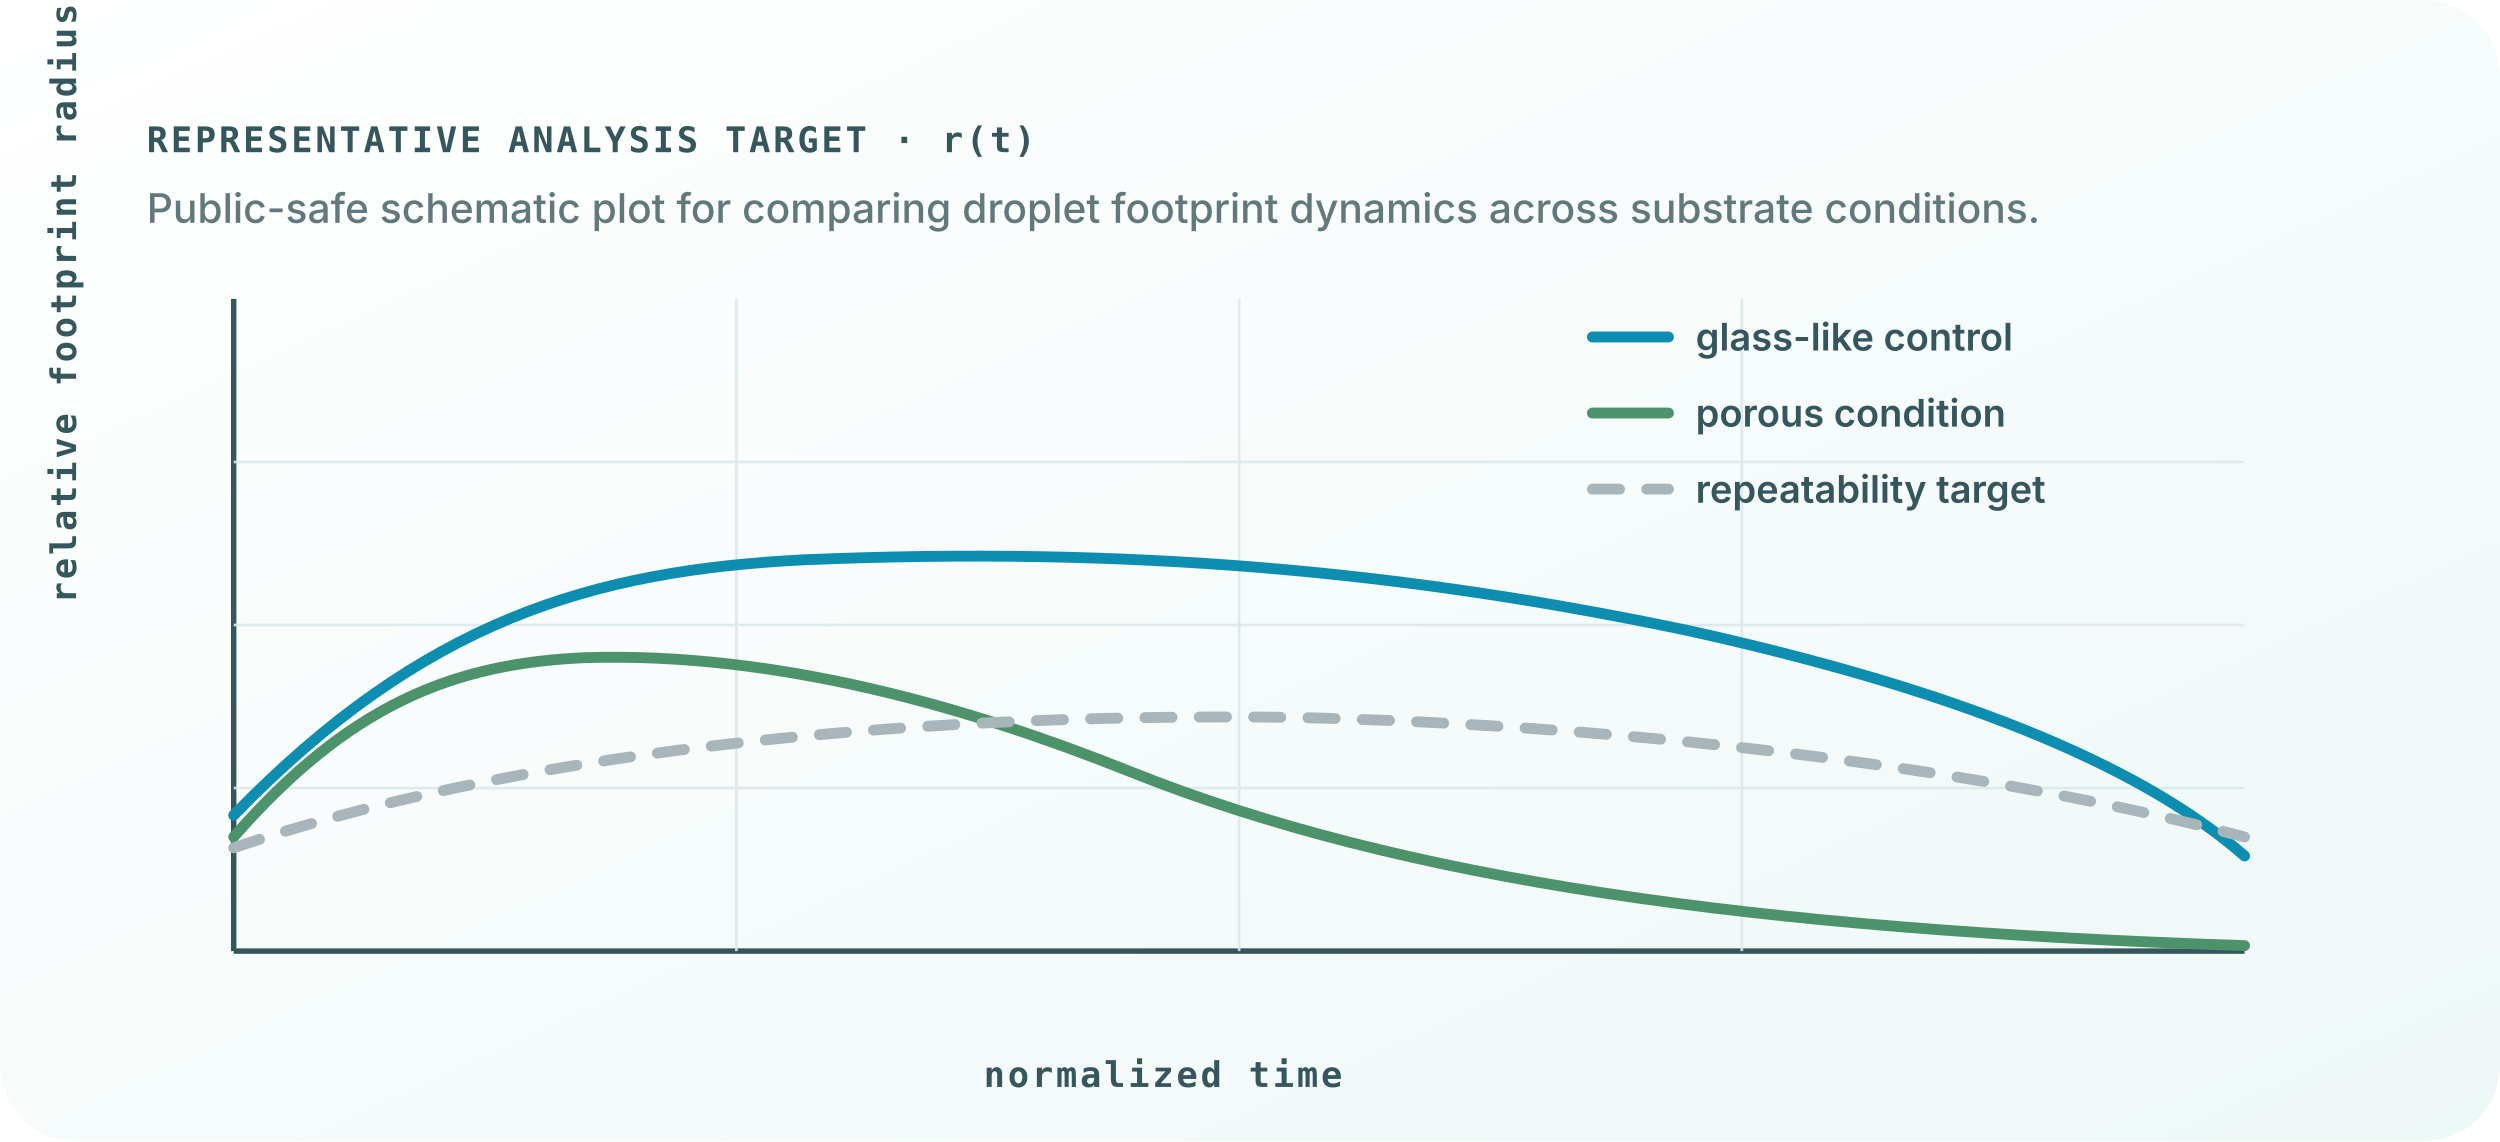
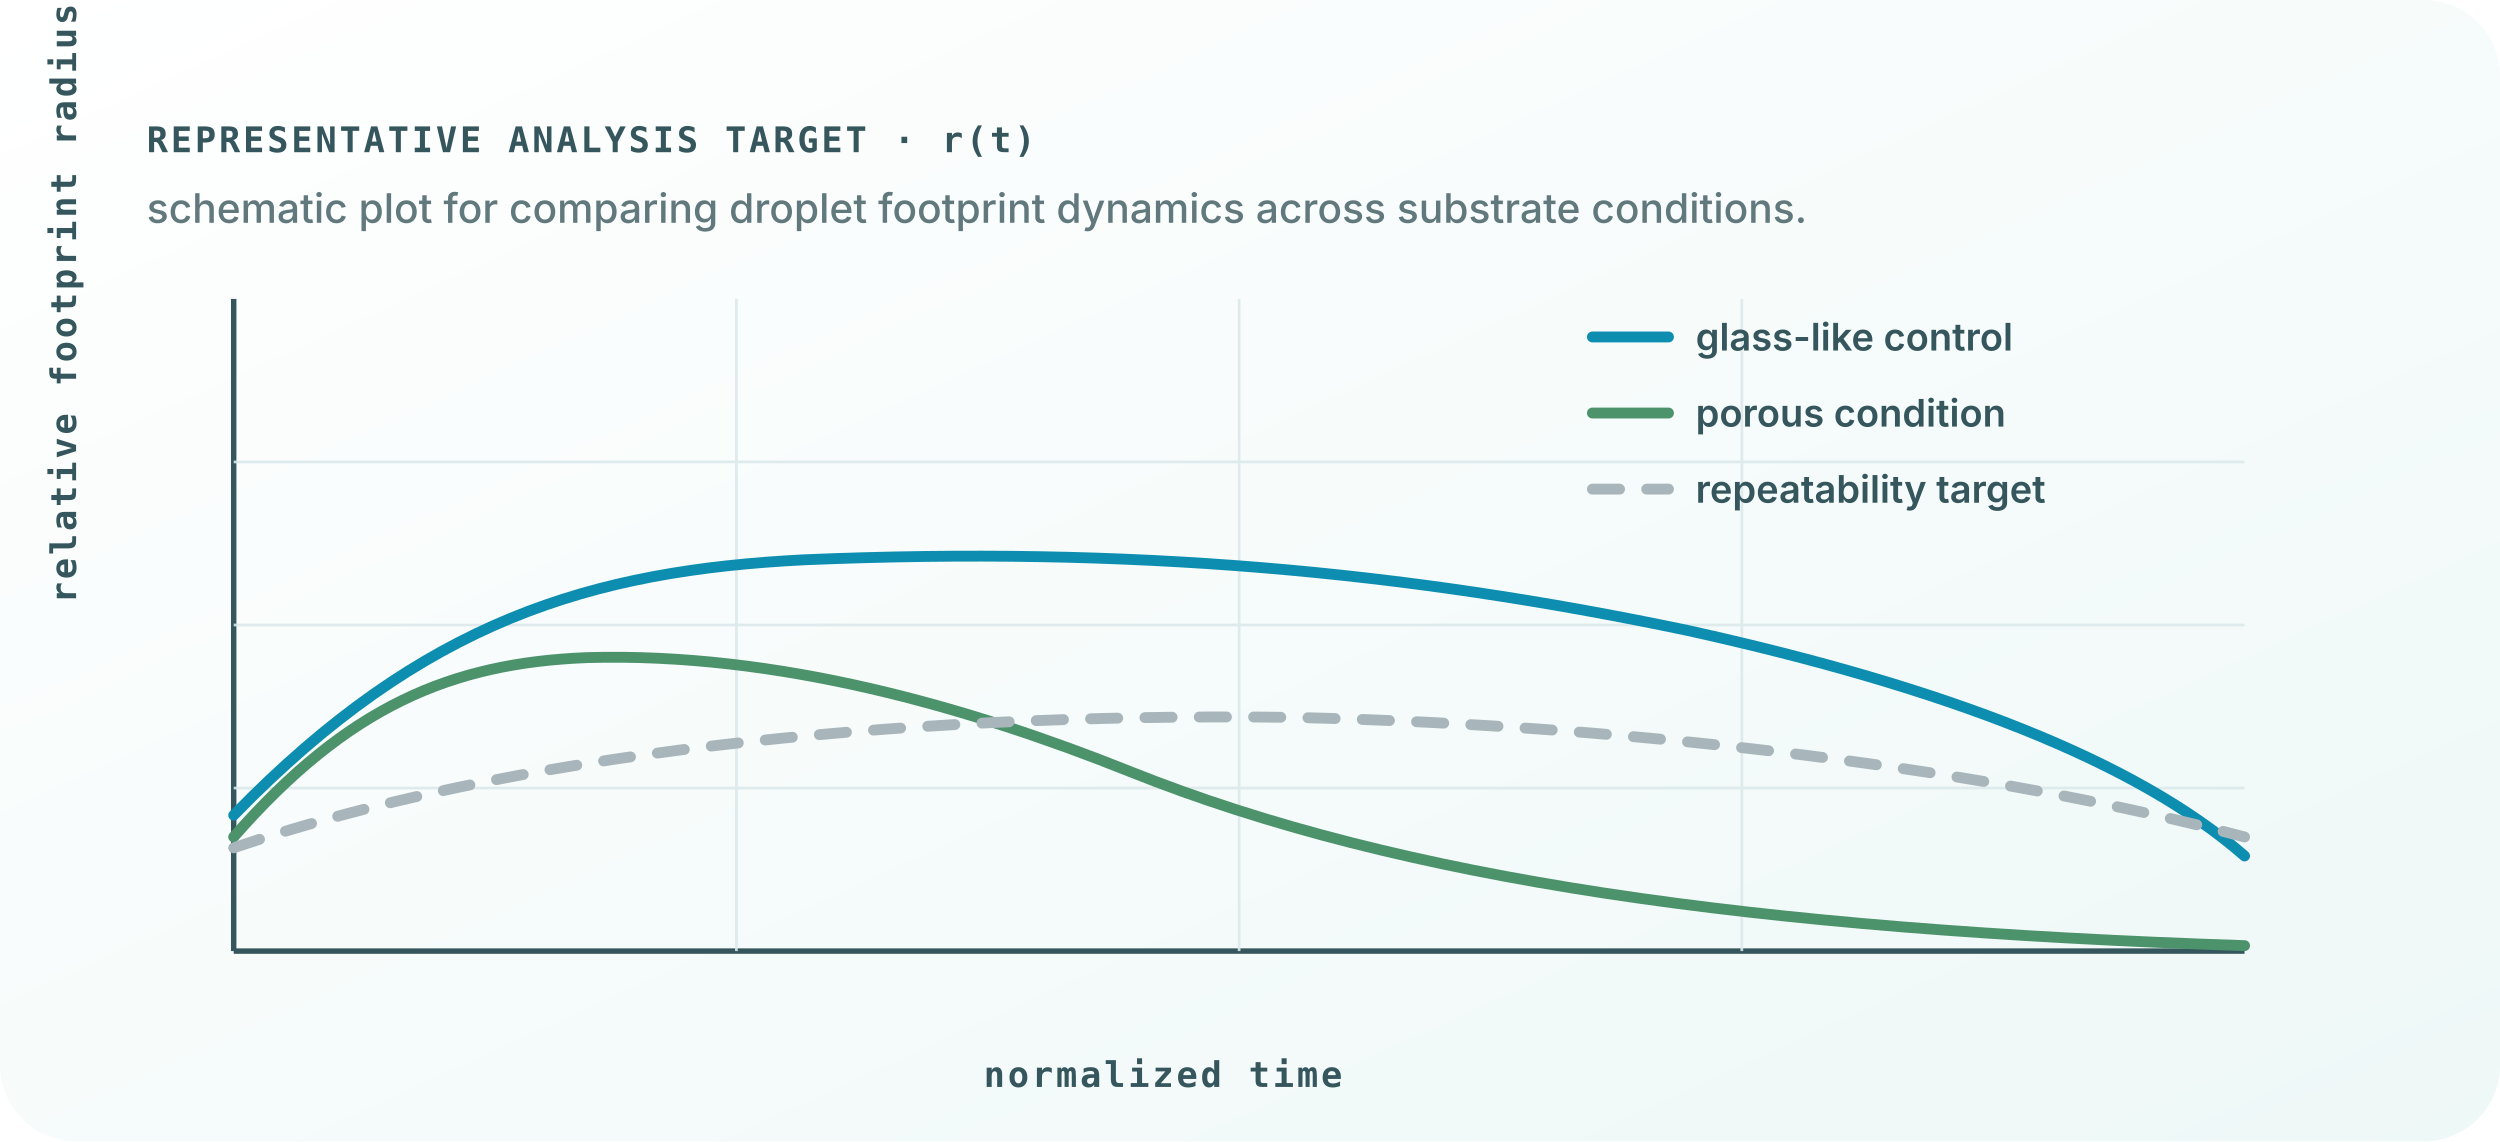
<svg xmlns="http://www.w3.org/2000/svg" viewBox="0 0 920 420" role="img" aria-labelledby="title desc">
  <defs>
    <linearGradient id="bg" x1="0" x2="1" y1="0" y2="1">
      <stop offset="0" stop-color="#ffffff" />
      <stop offset="1" stop-color="#eef8f7" />
    </linearGradient>
    <style>
-       .axis{stroke:#35565c;stroke-width:2}.grid{stroke:#dbe8ea;stroke-width:1}.label{font:700 13px ui-monospace,SFMono-Regular,Menlo,monospace;letter-spacing:.08em;fill:#35565c}.body{font:500 15px Inter,Arial,sans-serif;fill:#61787c}.series1{fill:none;stroke:#0d8eb1;stroke-width:4;stroke-linecap:round}.series2{fill:none;stroke:#4c936c;stroke-width:4;stroke-linecap:round}.series3{fill:none;stroke:#a8b5bb;stroke-width:4;stroke-linecap:round;stroke-dasharray:10 10}.legend{font:600 14px Inter,Arial,sans-serif;fill:#35565c}
-     </style>
+  .axis{stroke:#35565c;stroke-width:2}.grid{stroke:#dbe8ea;stroke-width:1}.label{font:700 13px ui-monospace,SFMono-Regular,Menlo,monospace;letter-spacing:.08em;fill:#35565c}.body{font:500 15px Inter,Arial,sans-serif;fill:#61787c}.series1{fill:none;stroke:#0d8eb1;stroke-width:4;stroke-linecap:round}.series2{fill:none;stroke:#4c936c;stroke-width:4;stroke-linecap:round}.series3{fill:none;stroke:#a8b5bb;stroke-width:4;stroke-linecap:round;stroke-dasharray:10 10}.legend{font:600 14px Inter,Arial,sans-serif;fill:#35565c}
+  </style>
  </defs>
  <rect width="920" height="420" rx="28" fill="url(#bg)" />
  <text x="54" y="56" class="label">REPRESENTATIVE ANALYSIS TARGET · r(t)</text>
-   <text x="54" y="82" class="body">Public-safe schematic plot for comparing droplet footprint dynamics across substrate conditions.</text>
+   <text x="54" y="82" class="body">schematic plot for comparing droplet footprint dynamics across substrate conditions.</text>
  <g transform="translate(86 110)">
    <line x1="0" y1="240" x2="740" y2="240" class="axis" />
    <line x1="0" y1="0" x2="0" y2="240" class="axis" />
    <g opacity=".9">
      <line x1="0" y1="60" x2="740" y2="60" class="grid" />
      <line x1="0" y1="120" x2="740" y2="120" class="grid" />
      <line x1="0" y1="180" x2="740" y2="180" class="grid" />
      <line x1="185" y1="0" x2="185" y2="240" class="grid" />
      <line x1="370" y1="0" x2="370" y2="240" class="grid" />
      <line x1="555" y1="0" x2="555" y2="240" class="grid" />
    </g>
    <path class="series1" d="M0 190 C70 118 132 100 210 96 C330 91 430 100 535 122 C630 143 700 170 740 205" />
    <path class="series2" d="M0 198 C42 150 80 134 130 132 C200 130 270 150 330 174 C430 214 560 232 740 238" />
    <path class="series3" d="M0 202 C100 168 240 152 390 154 C520 157 650 174 740 198" />
    <text x="276" y="290" class="label">normalized time</text>
    <text x="-58" y="112" transform="rotate(-90 -58 112)" class="label">relative footprint radius</text>
    <g transform="translate(500 14)">
      <line x1="0" y1="0" x2="28" y2="0" class="series1" />
      <text x="38" y="5" class="legend">glass-like control</text>
      <line x1="0" y1="28" x2="28" y2="28" class="series2" />
      <text x="38" y="33" class="legend">porous condition</text>
      <line x1="0" y1="56" x2="28" y2="56" class="series3" />
      <text x="38" y="61" class="legend">repeatability target</text>
    </g>
  </g>
</svg>
